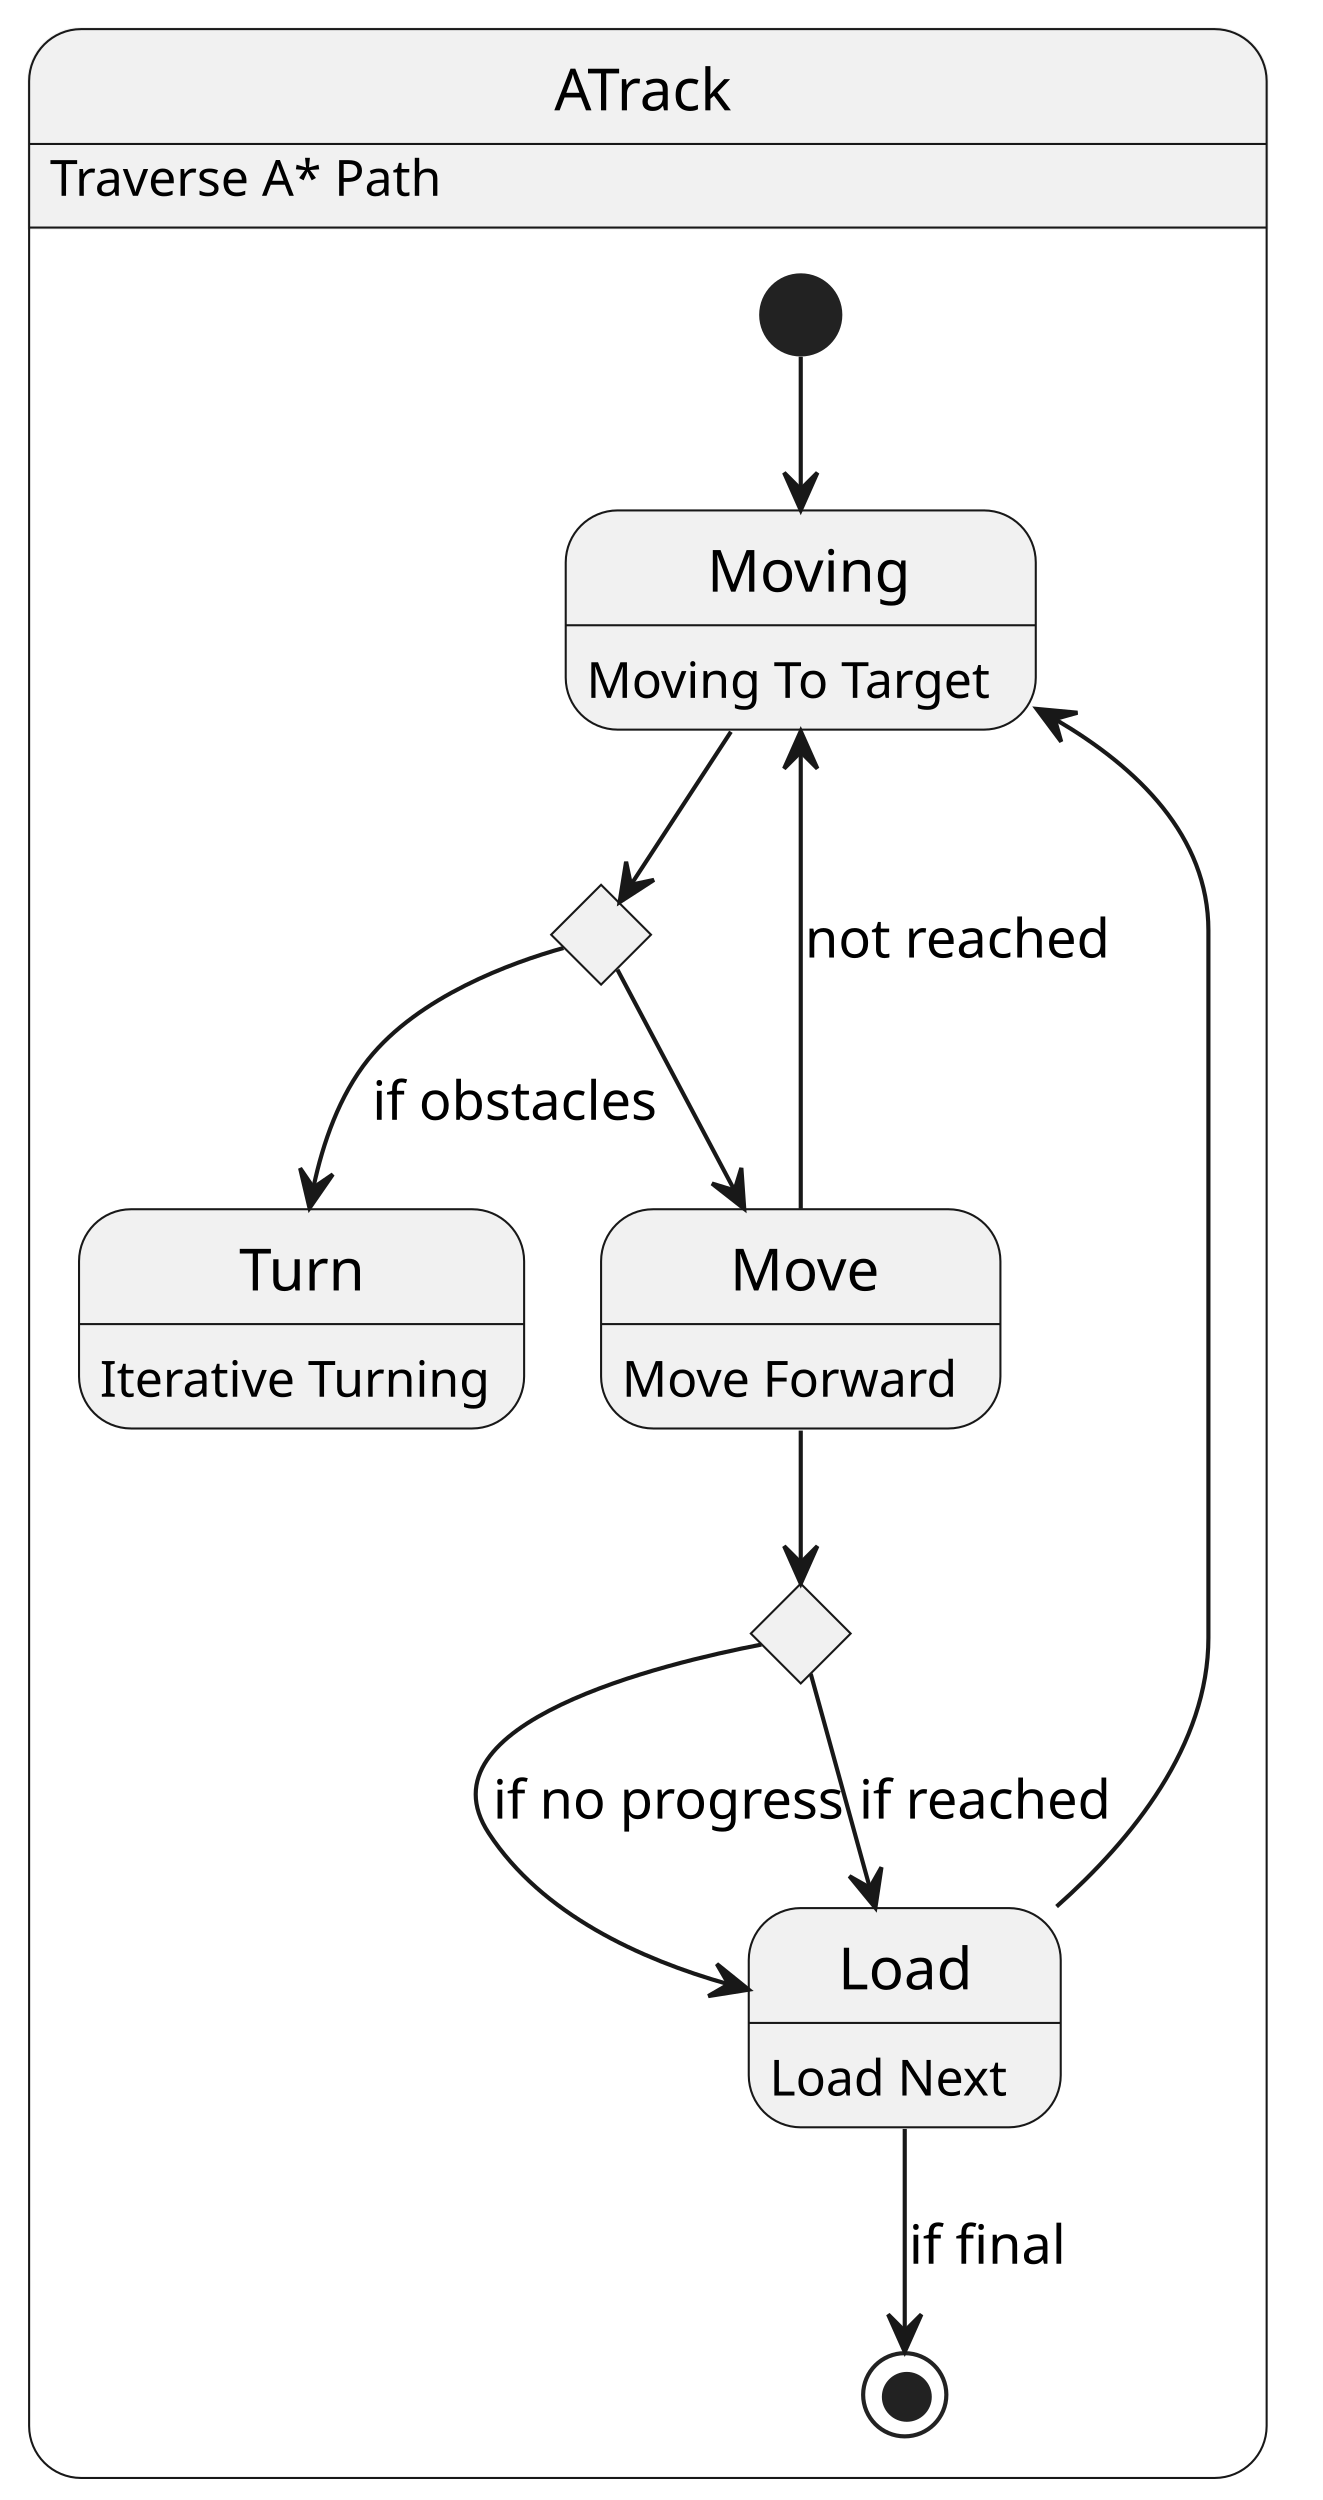
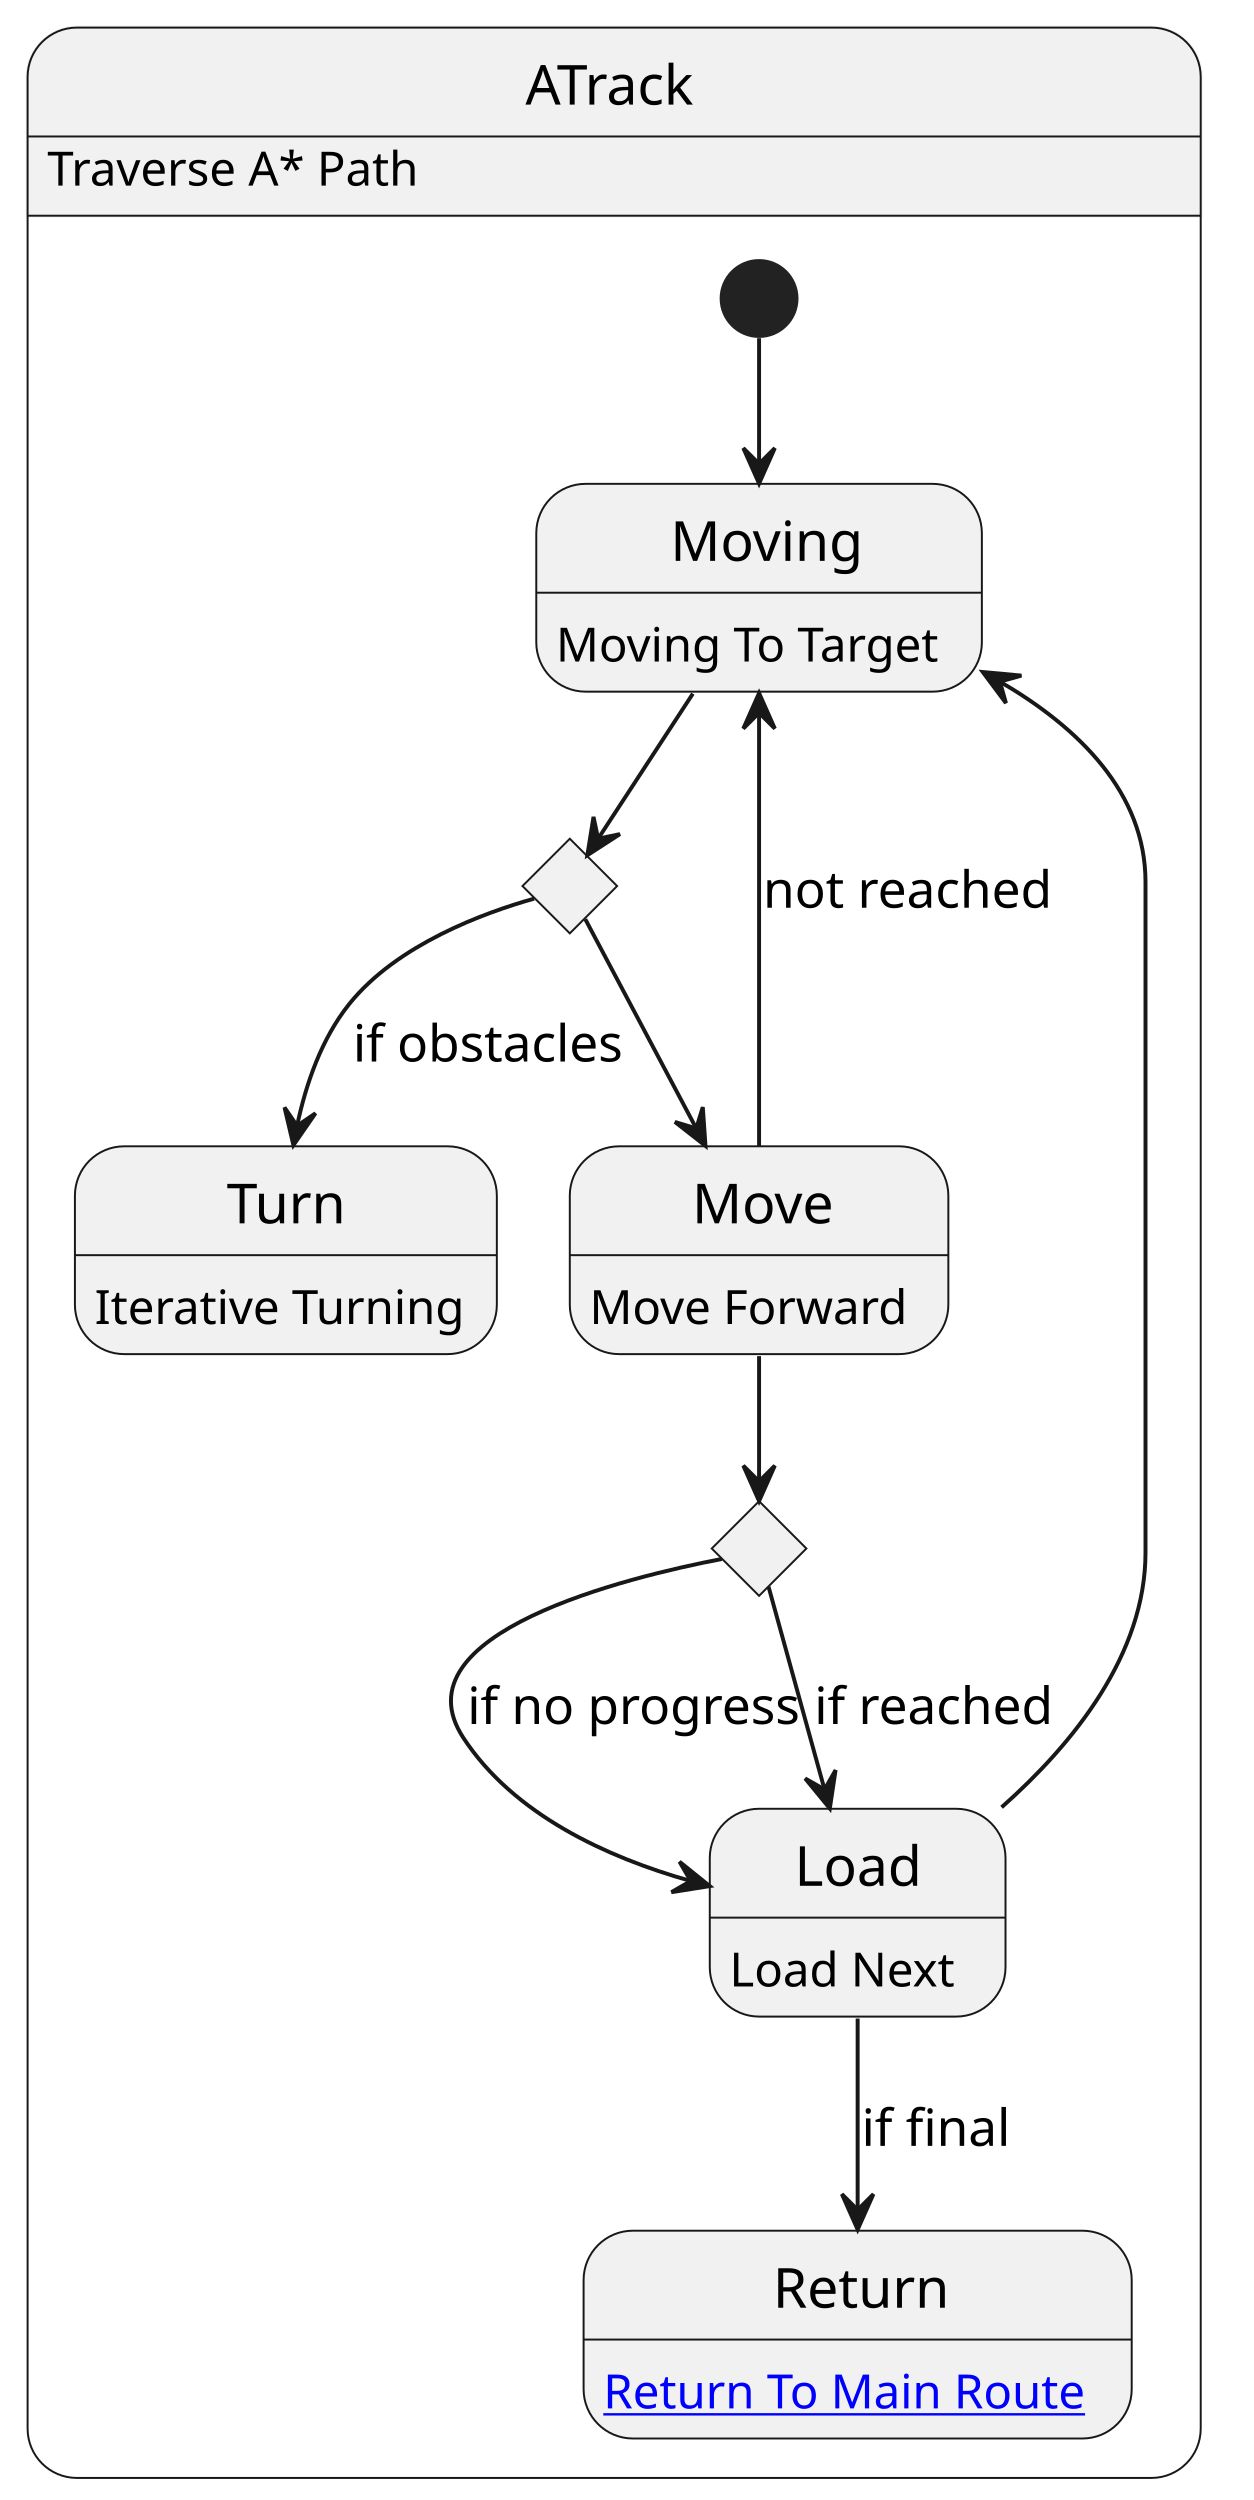
- <svg xmlns="http://www.w3.org/2000/svg" contentStyleType="text/css" height="601px" preserveAspectRatio="none" style="width:318px;height:601px;background:#FFFFFF;" version="1.1" viewBox="0 0 318 601" width="318px" zoomAndPan="magnify">
+ <svg xmlns="http://www.w3.org/2000/svg" xmlns:xlink="http://www.w3.org/1999/xlink" contentStyleType="text/css" height="634px" preserveAspectRatio="none" style="width:318px;height:634px;background:#FFFFFF;" version="1.1" viewBox="0 0 318 634" width="318px" zoomAndPan="magnify">
  <defs />
  <g>
    <path d="M19.5,7 L292,7 A12.5,12.5 0 0 1 304.5,19.5 L304.5,54.703 L7,54.703 L7,19.5 A12.5,12.5 0 0 1 19.5,7 " fill="#F1F1F1" style="stroke:#F1F1F1;stroke-width:1.0;" />
-     <rect fill="none" height="588.703" rx="12.5" ry="12.5" style="stroke:#181818;stroke-width:0.5;" width="297.5" x="7" y="7" />
+     <rect fill="none" height="621.406" rx="12.5" ry="12.5" style="stroke:#181818;stroke-width:0.5;" width="297.5" x="7" y="7" />
    <line style="stroke:#181818;stroke-width:0.5;" x1="7" x2="304.5" y1="54.703" y2="54.703" />
    <line style="stroke:#181818;stroke-width:0.5;" x1="7" x2="304.5" y1="34.609" y2="34.609" />
    <text fill="#000000" font-family="sans-serif" font-size="14" lengthAdjust="spacing" textLength="45" x="133.25" y="26.533">ATrack</text>
    <text fill="#000000" font-family="sans-serif" font-size="12" lengthAdjust="spacing" textLength="91" x="12" y="47.066">Traverse A* Path</text>
    <g id="ATrack.Moving">
      <rect fill="#F1F1F1" height="52.703" rx="12.5" ry="12.5" style="stroke:#181818;stroke-width:0.5;" width="113" x="136" y="122.703" />
      <line style="stroke:#181818;stroke-width:0.5;" x1="136" x2="249" y1="150.312" y2="150.312" />
      <text fill="#000000" font-family="sans-serif" font-size="14" lengthAdjust="spacing" textLength="45" x="170" y="142.236">Moving</text>
      <text fill="#000000" font-family="sans-serif" font-size="12" lengthAdjust="spacing" textLength="93" x="141" y="167.769">Moving To Target</text>
    </g>
    <g id="ATrack.Move">
      <rect fill="#F1F1F1" height="52.703" rx="12.5" ry="12.5" style="stroke:#181818;stroke-width:0.5;" width="96" x="144.5" y="290.703" />
      <line style="stroke:#181818;stroke-width:0.5;" x1="144.5" x2="240.5" y1="318.312" y2="318.312" />
      <text fill="#000000" font-family="sans-serif" font-size="14" lengthAdjust="spacing" textLength="34" x="175.5" y="310.236">Move</text>
      <text fill="#000000" font-family="sans-serif" font-size="12" lengthAdjust="spacing" textLength="76" x="149.5" y="335.769">Move Forward</text>
    </g>
    <g id="ATrack.Turn">
      <rect fill="#F1F1F1" height="52.703" rx="12.5" ry="12.5" style="stroke:#181818;stroke-width:0.5;" width="107" x="19" y="290.703" />
      <line style="stroke:#181818;stroke-width:0.5;" x1="19" x2="126" y1="318.312" y2="318.312" />
      <text fill="#000000" font-family="sans-serif" font-size="14" lengthAdjust="spacing" textLength="30" x="57.5" y="310.236">Turn</text>
      <text fill="#000000" font-family="sans-serif" font-size="12" lengthAdjust="spacing" textLength="87" x="24" y="335.769">Iterative Turning</text>
    </g>
    <g id="ATrack.Load">
      <rect fill="#F1F1F1" height="52.703" rx="12.5" ry="12.5" style="stroke:#181818;stroke-width:0.5;" width="75" x="180" y="458.703" />
      <line style="stroke:#181818;stroke-width:0.5;" x1="180" x2="255" y1="486.312" y2="486.312" />
      <text fill="#000000" font-family="sans-serif" font-size="14" lengthAdjust="spacing" textLength="32" x="201.5" y="478.236">Load</text>
      <text fill="#000000" font-family="sans-serif" font-size="12" lengthAdjust="spacing" textLength="55" x="185" y="503.769">Load Next</text>
    </g>
    <g id="elem_if_a">
      <polygon fill="#F1F1F1" points="144.5,212.703,156.5,224.703,144.5,236.703,132.5,224.703,144.5,212.703" style="stroke:#181818;stroke-width:0.5;" />
    </g>
    <g id="elem_if_aa">
      <polygon fill="#F1F1F1" points="192.5,380.703,204.5,392.703,192.5,404.703,180.5,392.703,192.5,380.703" style="stroke:#181818;stroke-width:0.5;" />
    </g>
    <ellipse cx="192.5" cy="75.703" fill="#222222" rx="10" ry="10" style="stroke:none;stroke-width:1.0;" />
-     <ellipse cx="217.5" cy="575.703" fill="none" rx="10" ry="10" style="stroke:#222222;stroke-width:1.0;" />
-     <ellipse cx="218" cy="576.203" fill="#222222" rx="6" ry="6" style="stroke:none;stroke-width:1.0;" />
+     <g id="ATrack.Return">
+       <rect fill="#F1F1F1" height="52.703" rx="12.5" ry="12.5" style="stroke:#181818;stroke-width:0.5;" width="139" x="148" y="565.703" />
+       <line style="stroke:#181818;stroke-width:0.5;" x1="148" x2="287" y1="593.312" y2="593.312" />
+       <text fill="#000000" font-family="sans-serif" font-size="14" lengthAdjust="spacing" textLength="43" x="196" y="585.236">Return</text>
+       <a href="https://github.com/Tye-Buckingham/MComp-Lawn-Mower_Obstacle_Avoidance/tree/main/Images/main.svg" target="_top" title="https://github.com/Tye-Buckingham/MComp-Lawn-Mower_Obstacle_Avoidance/tree/main/Images/main.svg" xlink:actuate="onRequest" xlink:href="https://github.com/Tye-Buckingham/MComp-Lawn-Mower_Obstacle_Avoidance/tree/main/Images/main.svg" xlink:show="new" xlink:title="https://github.com/Tye-Buckingham/MComp-Lawn-Mower_Obstacle_Avoidance/tree/main/Images/main.svg" xlink:type="simple">
+         <text fill="#0000FF" font-family="sans-serif" font-size="12" lengthAdjust="spacing" text-decoration="underline" textLength="119" x="153" y="610.769">Return To Main Route</text>
+       </a>
+     </g>
    <g id="link_*start*ATrack_Moving">
      <path d="M192.5,85.763 C192.5,93.773 192.5,105.953 192.5,117.433 " fill="none" id="*start*ATrack-to-Moving" style="stroke:#181818;stroke-width:1.0;" />
      <polygon fill="#181818" points="192.5,122.633,196.5,113.633,192.5,117.633,188.5,113.633,192.5,122.633" style="stroke:#181818;stroke-width:1.0;" />
    </g>
    <g id="link_Moving_if_a">
      <path d="M175.71,175.913 C167.53,188.433 158.12,202.843 151.79,212.533 " fill="none" id="Moving-to-if_a" style="stroke:#181818;stroke-width:1.0;" />
      <polygon fill="#181818" points="148.95,216.883,157.216,211.528,151.68,212.695,150.514,207.159,148.95,216.883" style="stroke:#181818;stroke-width:1.0;" />
    </g>
    <g id="link_if_a_Turn">
      <path d="M135.46,227.893 C122.98,231.403 100.66,239.473 88.5,254.703 C81.58,263.373 77.63,274.723 75.38,285.303 " fill="none" id="if_a-to-Turn" style="stroke:#181818;stroke-width:1.0;" />
      <polygon fill="#181818" points="74.41,290.423,80.011,282.322,75.338,285.51,72.151,280.837,74.41,290.423" style="stroke:#181818;stroke-width:1.0;" />
      <text fill="#000000" font-family="sans-serif" font-size="13" lengthAdjust="spacing" textLength="66" x="89.5" y="269.198">if obstacles</text>
    </g>
    <g id="link_if_a_Move">
      <path d="M148.43,233.113 C154.5,244.553 166.49,267.163 176.44,285.913 " fill="none" id="if_a-to-Move" style="stroke:#181818;stroke-width:1.0;" />
      <polygon fill="#181818" points="178.91,290.593,178.224,280.768,176.566,286.177,171.157,284.519,178.91,290.593" style="stroke:#181818;stroke-width:1.0;" />
    </g>
    <g id="link_Move_Moving">
      <path d="M192.5,290.603 C192.5,261.103 192.5,212.643 192.5,181.083 " fill="none" id="Move-to-Moving" style="stroke:#181818;stroke-width:1.0;" />
      <polygon fill="#181818" points="192.5,175.773,188.5,184.773,192.5,180.773,196.5,184.773,192.5,175.773" style="stroke:#181818;stroke-width:1.0;" />
      <text fill="#000000" font-family="sans-serif" font-size="13" lengthAdjust="spacing" textLength="68" x="193.5" y="230.198">not reached</text>
    </g>
    <g id="link_Move_if_aa">
      <path d="M192.5,343.913 C192.5,354.433 192.5,366.283 192.5,375.553 " fill="none" id="Move-to-if_aa" style="stroke:#181818;stroke-width:1.0;" />
      <polygon fill="#181818" points="192.5,380.683,196.5,371.683,192.5,375.683,188.5,371.683,192.5,380.683" style="stroke:#181818;stroke-width:1.0;" />
    </g>
    <g id="link_if_aa_Load">
      <path d="M194.9,402.383 C198.14,414.103 204.08,435.623 209.06,453.653 " fill="none" id="if_aa-to-Load" style="stroke:#181818;stroke-width:1.0;" />
      <polygon fill="#181818" points="210.44,458.633,211.902,448.893,209.11,453.813,204.19,451.022,210.44,458.633" style="stroke:#181818;stroke-width:1.0;" />
      <text fill="#000000" font-family="sans-serif" font-size="13" lengthAdjust="spacing" textLength="56" x="206.5" y="437.198">if reached</text>
    </g>
    <g id="link_if_aa_Load">
      <path d="M183.05,395.353 C159.29,399.933 100.15,414.233 117.5,440.703 C130.28,460.203 153.9,471.003 174.98,476.973 " fill="none" id="if_aa-to-Load-1" style="stroke:#181818;stroke-width:1.0;" />
      <polygon fill="#181818" points="179.99,478.313,172.322,472.132,175.158,477.027,170.264,479.863,179.99,478.313" style="stroke:#181818;stroke-width:1.0;" />
      <text fill="#000000" font-family="sans-serif" font-size="13" lengthAdjust="spacing" textLength="78" x="118.5" y="437.198">if no progress</text>
    </g>
    <g id="link_Load_Moving">
      <path d="M254,458.333 C272.25,442.163 290.5,419.543 290.5,393.703 C290.5,223.703 290.5,223.703 290.5,223.703 C290.5,201.063 273.56,184.543 253.76,172.973 " fill="none" id="Load-to-Moving" style="stroke:#181818;stroke-width:1.0;" />
      <polygon fill="#181818" points="249.22,170.423,255.114,178.314,253.581,172.868,259.026,171.335,249.22,170.423" style="stroke:#181818;stroke-width:1.0;" />
    </g>
-     <g id="link_Load_*end*ATrack">
-       <path d="M217.5,511.803 C217.5,527.523 217.5,547.093 217.5,560.193 " fill="none" id="Load-to-*end*ATrack" style="stroke:#181818;stroke-width:1.0;" />
-       <polygon fill="#181818" points="217.5,565.383,221.5,556.383,217.5,560.383,213.5,556.383,217.5,565.383" style="stroke:#181818;stroke-width:1.0;" />
+     <g id="link_Load_Return">
+       <path d="M217.5,511.893 C217.5,526.503 217.5,544.913 217.5,560.323 " fill="none" id="Load-to-Return" style="stroke:#181818;stroke-width:1.0;" />
+       <polygon fill="#181818" points="217.5,565.423,221.5,556.423,217.5,560.423,213.5,556.423,217.5,565.423" style="stroke:#181818;stroke-width:1.0;" />
      <text fill="#000000" font-family="sans-serif" font-size="13" lengthAdjust="spacing" textLength="33" x="218.5" y="544.198">if final</text>
    </g>
  </g>
</svg>
